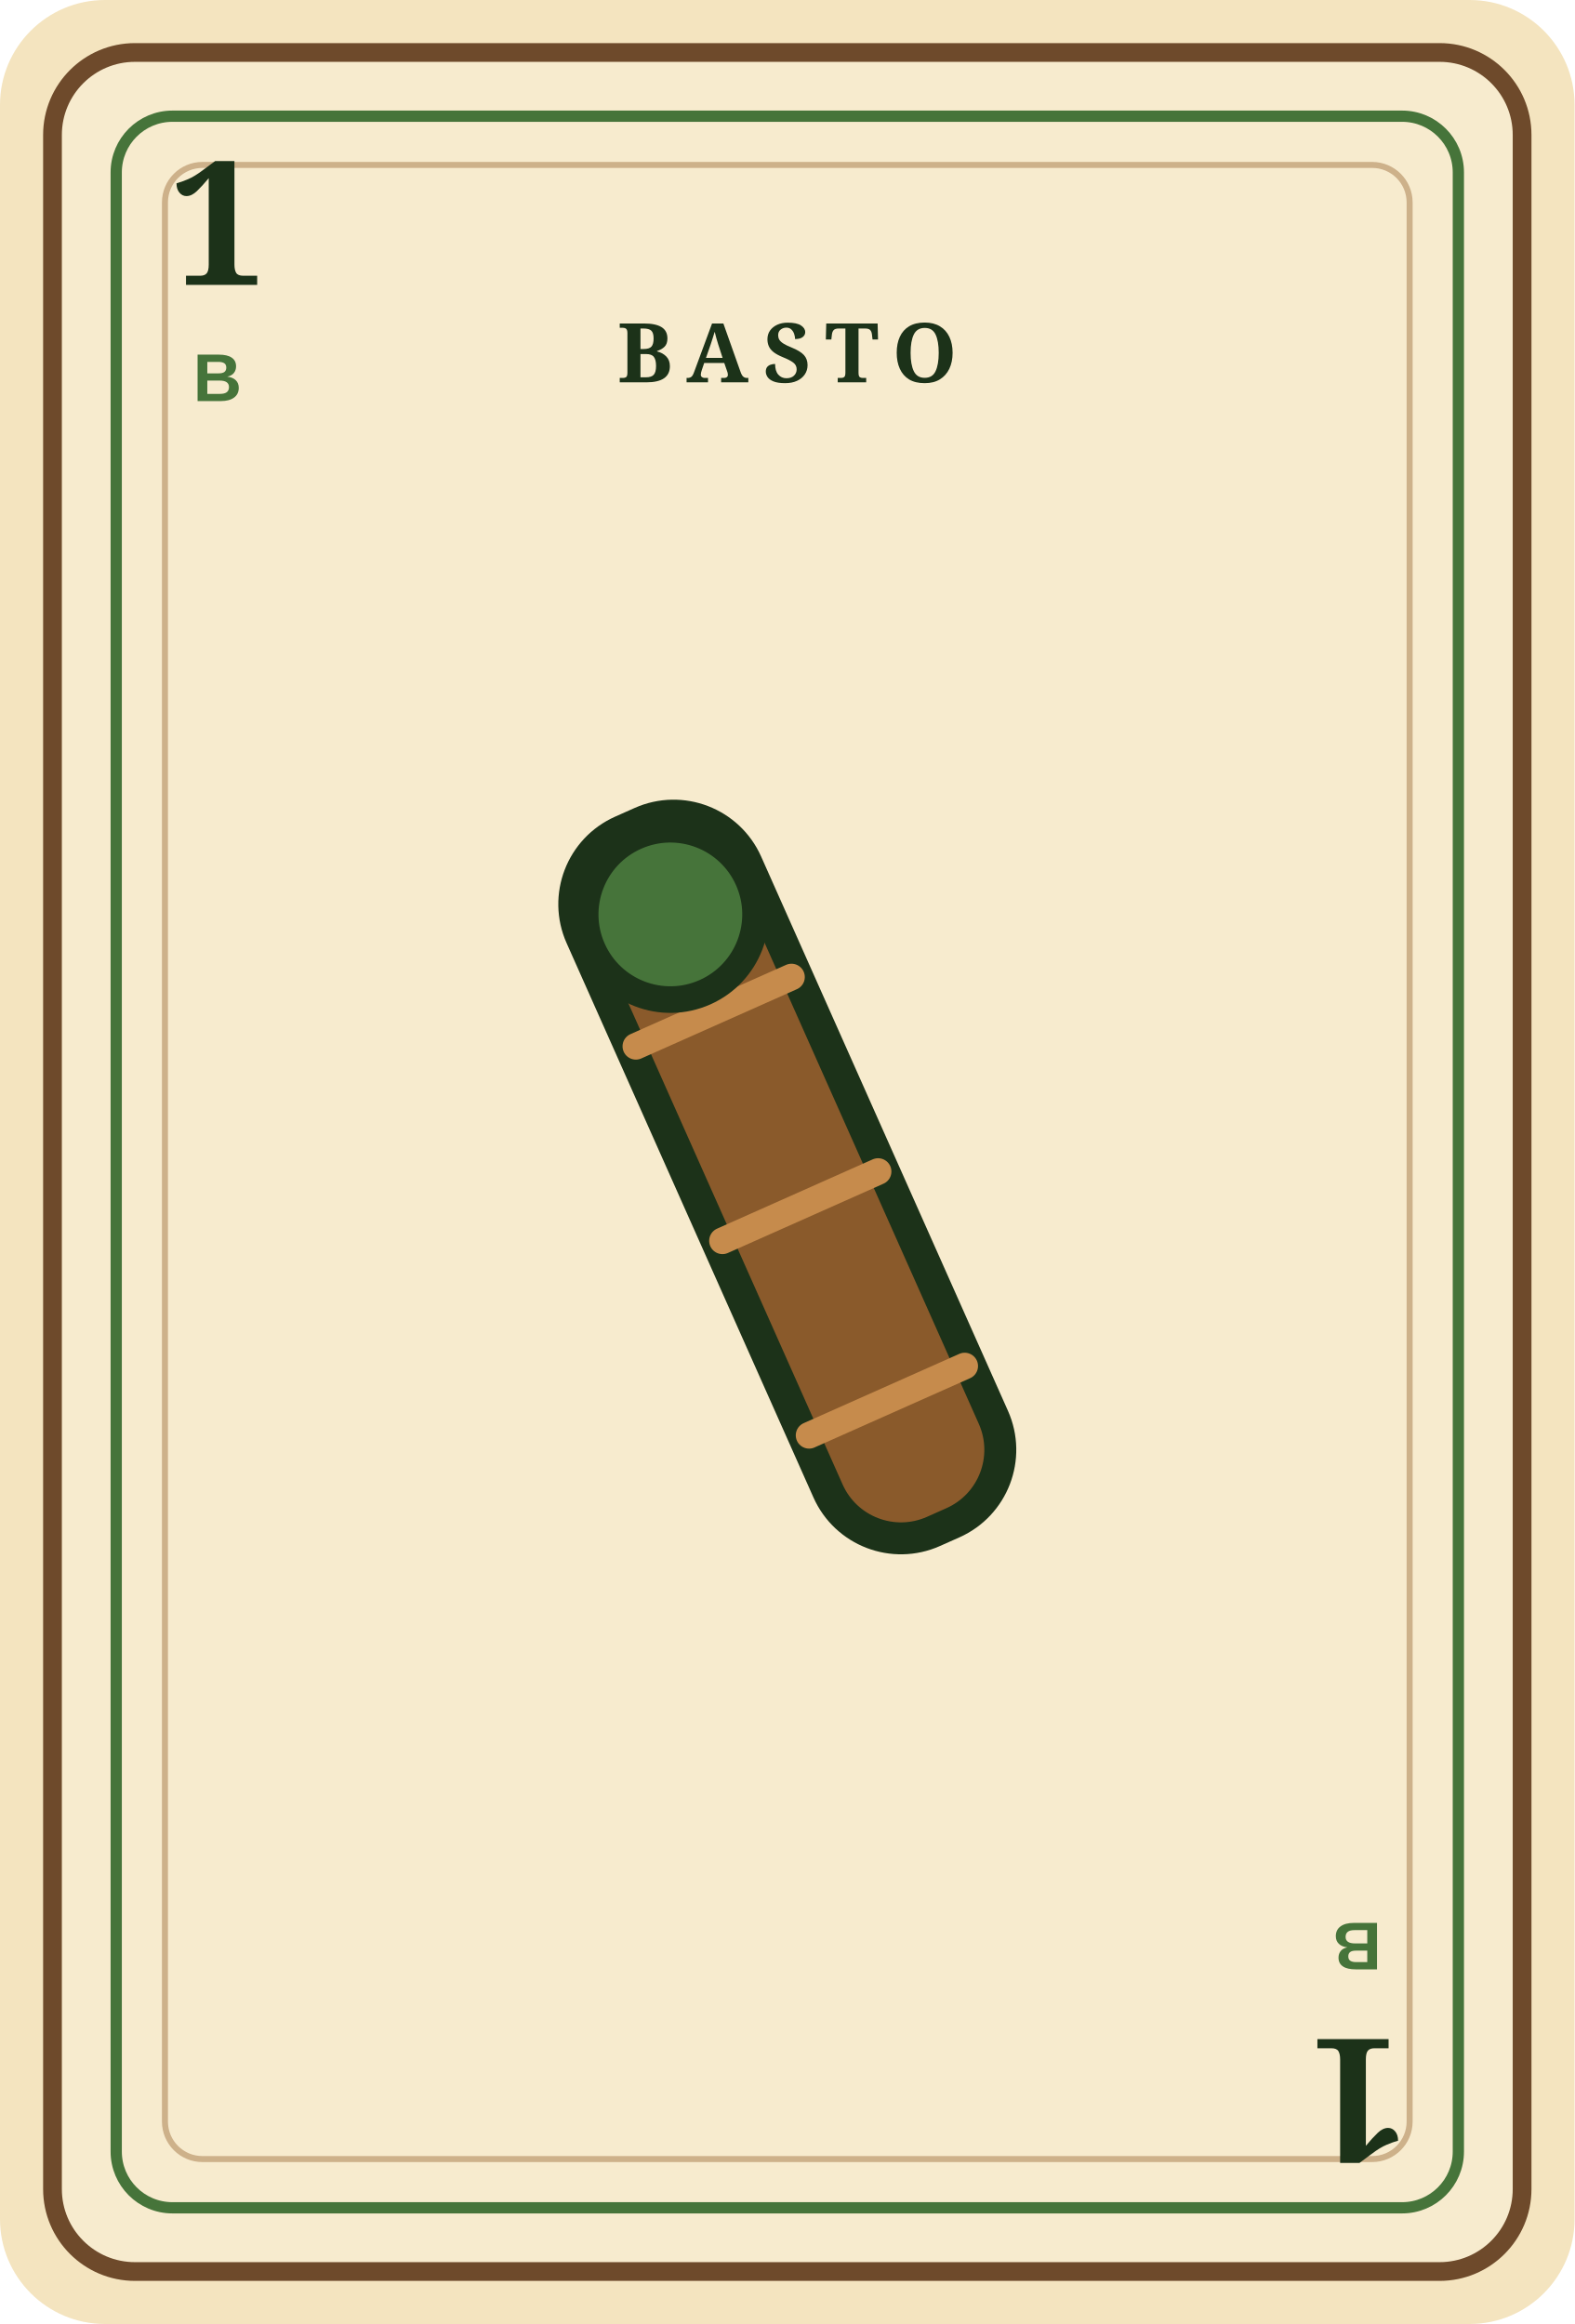
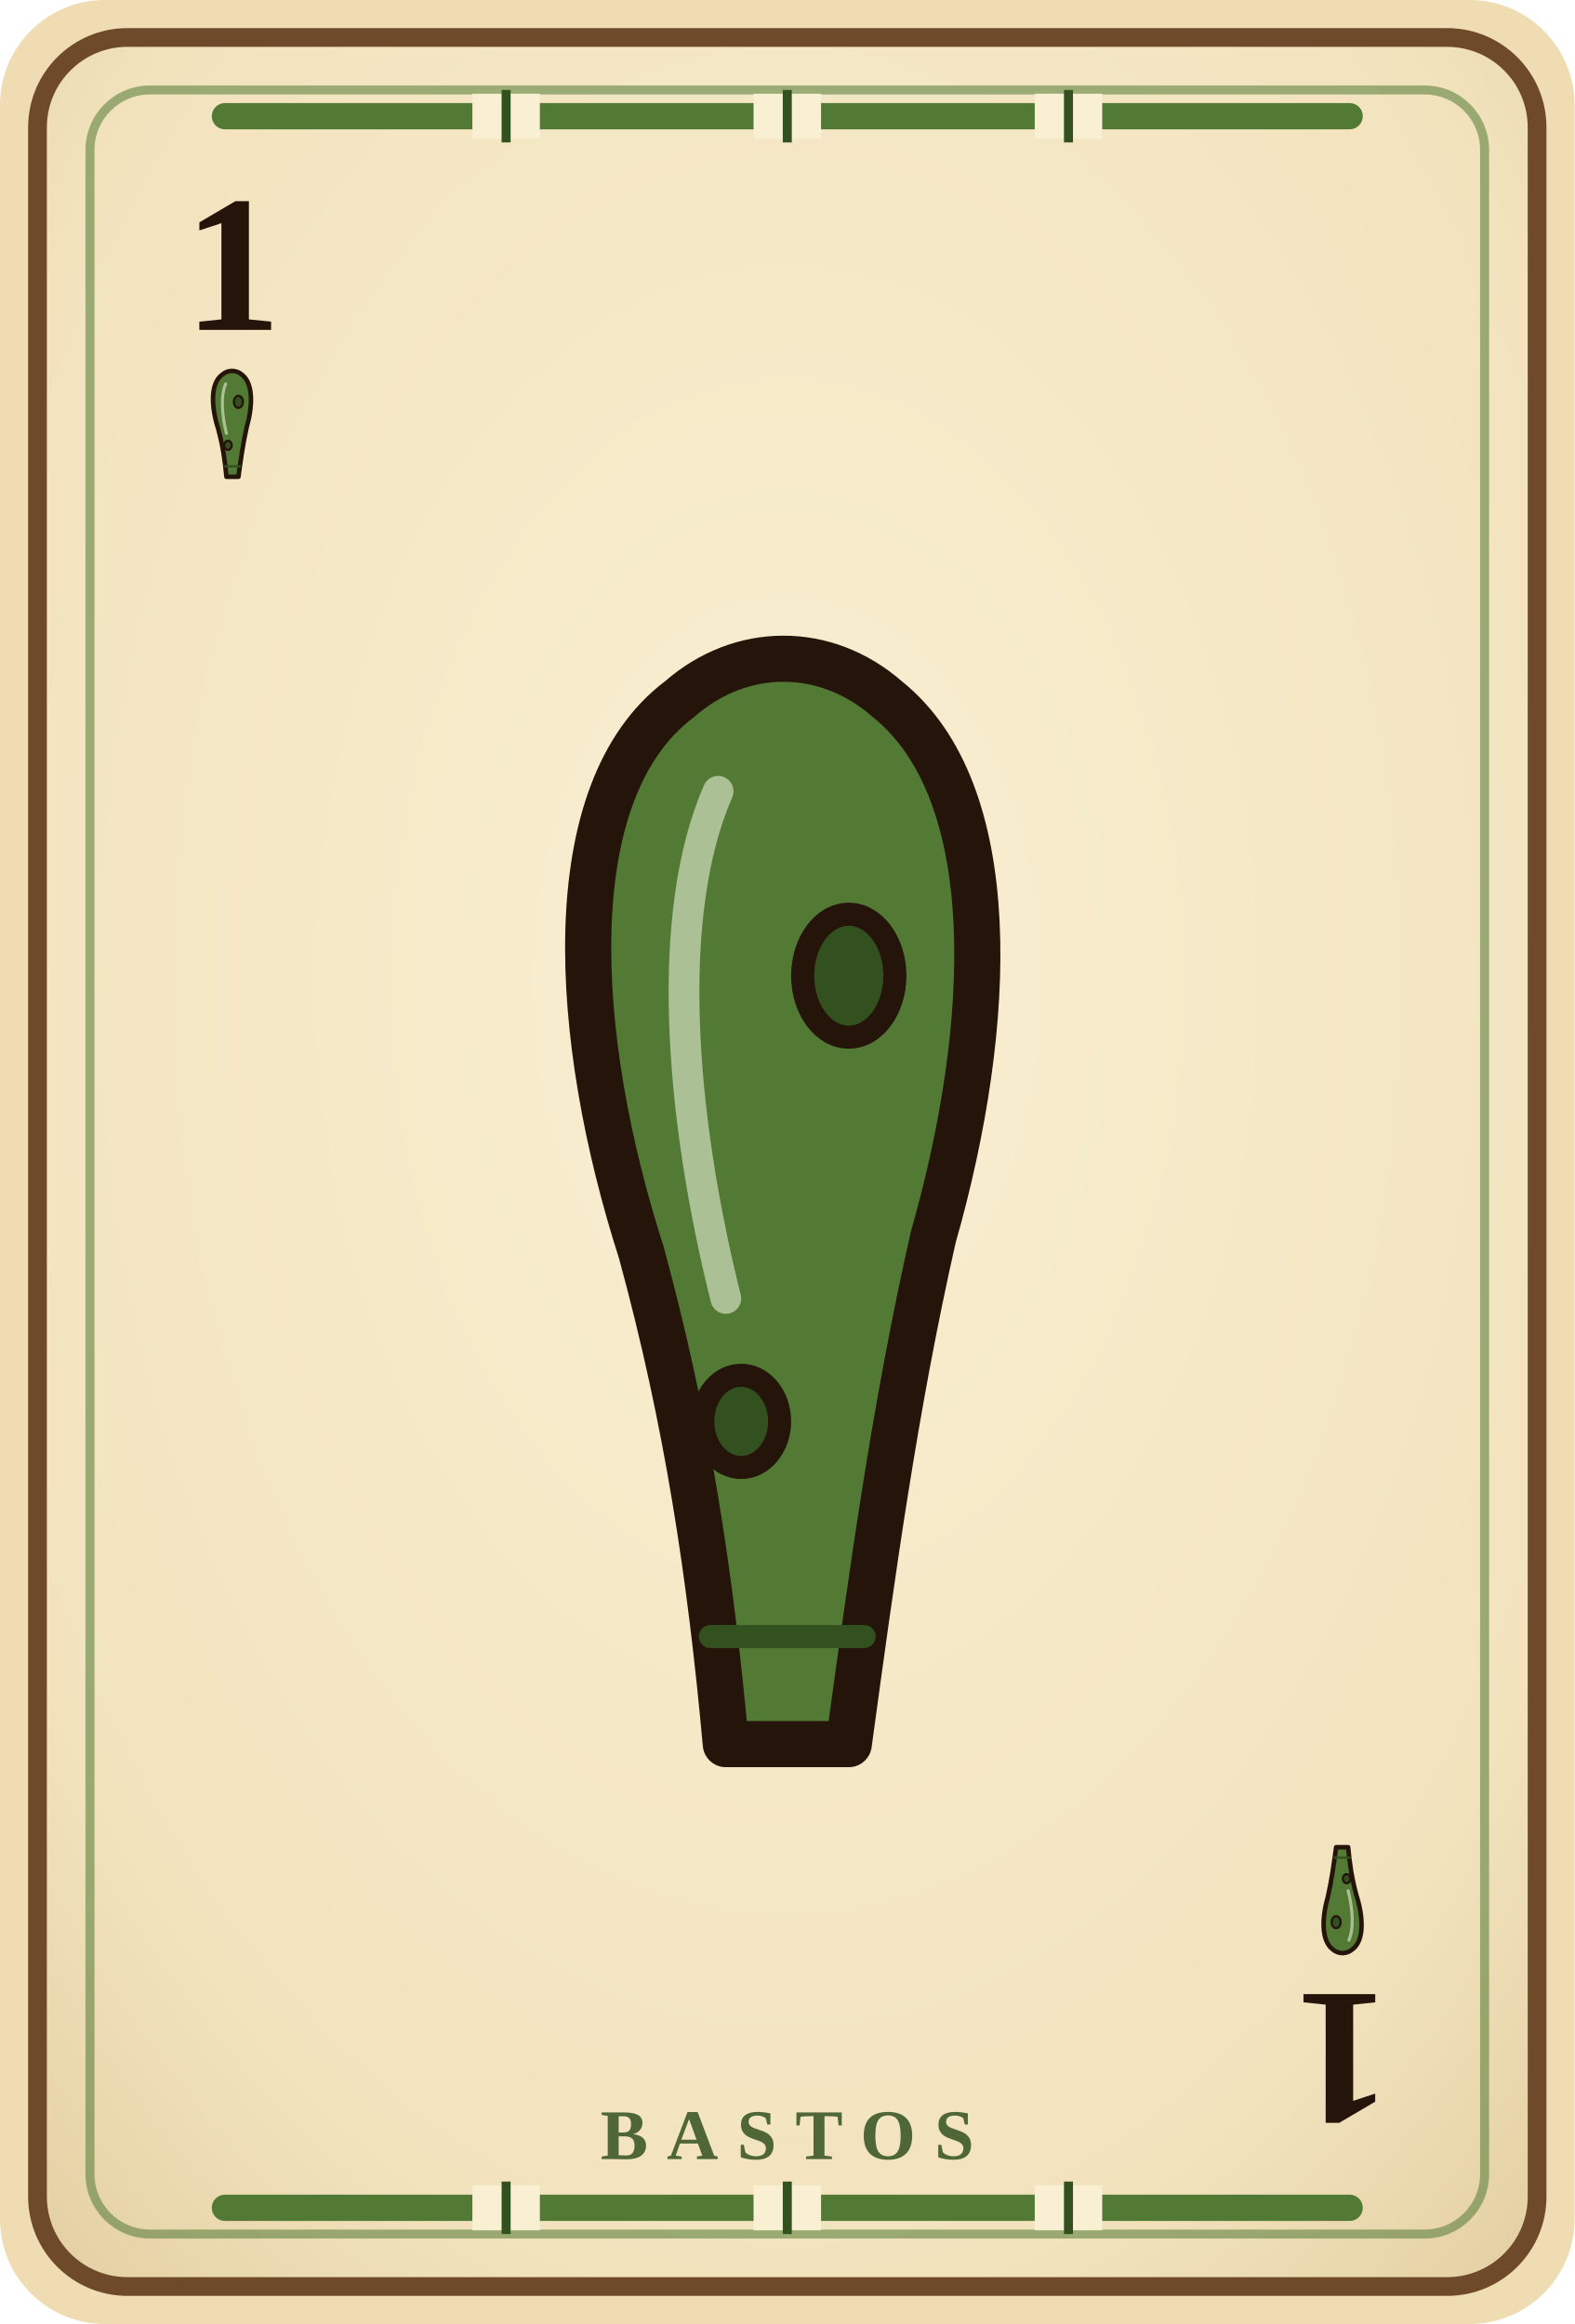
- <svg xmlns="http://www.w3.org/2000/svg" width="420" height="620" viewBox="0 0 420 620" role="img" aria-label="1 de BASTO">
-   <rect width="420" height="620" rx="28" fill="#f4e4bf" />
-   <rect x="14" y="14" width="392" height="592" rx="22" fill="#f7ebce" stroke="#6e4a2b" stroke-width="5" />
-   <rect x="31" y="31" width="358" height="558" rx="15" fill="none" stroke="#46743a" stroke-width="3" />
-   <rect x="44" y="44" width="332" height="532" rx="10" fill="none" stroke="#9f7040" stroke-width="1.6" opacity="0.48" />
-   <g transform="translate(58 76) rotate(0)">
-     <text x="0" y="0" text-anchor="middle" font-family="Georgia, serif" font-size="46" font-weight="800" fill="#1c3219">1</text>
-     <text x="0" y="31" text-anchor="middle" font-family="Arial, sans-serif" font-size="18" font-weight="900" fill="#46743a">B</text>
-   </g>
-   <g transform="translate(362 544) rotate(180)">
-     <text x="0" y="0" text-anchor="middle" font-family="Georgia, serif" font-size="46" font-weight="800" fill="#1c3219">1</text>
-     <text x="0" y="31" text-anchor="middle" font-family="Arial, sans-serif" font-size="18" font-weight="900" fill="#46743a">B</text>
-   </g>
-   <text x="210" y="102" text-anchor="middle" font-family="Georgia, serif" font-size="22" font-weight="700" letter-spacing="4" fill="#1c3219">BASTO</text>
-   <g>
-     <g transform="translate(210 314) rotate(0) scale(1.42)">
-       <g transform="rotate(-24)">
-         <rect x="-17" y="-72" width="34" height="144" rx="15" fill="#8a5a2b" stroke="#1c3219" stroke-width="6" />
-         <path d="M-16-34H16M-16 6H16M-16 46H16" stroke="#c68b4c" stroke-width="5" stroke-linecap="round" />
-         <circle cx="0" cy="-54" r="16" fill="#46743a" stroke="#1c3219" stroke-width="5" />
-       </g>
+ <svg xmlns="http://www.w3.org/2000/svg" width="420" height="620" viewBox="0 0 420 620" role="img" aria-label="1 de BASTOS">
+   <defs>
+     <radialGradient id="paper" cx="50%" cy="42%" r="75%">
+       <stop offset="0%" stop-color="#f9efd3" />
+       <stop offset="78%" stop-color="#f2e3bd" />
+       <stop offset="100%" stop-color="#e4d0a4" />
+     </radialGradient>
+   </defs>
+   <rect width="420" height="620" rx="28" fill="#efdcb2" />
+   <rect x="10" y="10" width="400" height="600" rx="24" fill="url(#paper)" stroke="#6e4a2b" stroke-width="5" />
+   <rect x="24" y="24" width="372" height="572" rx="16" fill="none" stroke="#527a35" stroke-width="2.4" opacity="0.55" />
+   <path d="M60,31 H360 M60,589 H360" stroke="#527a35" stroke-width="7" stroke-linecap="round" />
+   <rect x="126.0" y="25" width="18" height="12" fill="#f9efd3" />
+   <path d="M135.0,24 L135.0,38" stroke="#33511f" stroke-width="2.4" />
+   <rect x="126.0" y="583" width="18" height="12" fill="#f9efd3" />
+   <path d="M135.0,582 L135.0,596" stroke="#33511f" stroke-width="2.4" />
+   <rect x="201.0" y="25" width="18" height="12" fill="#f9efd3" />
+   <path d="M210.0,24 L210.0,38" stroke="#33511f" stroke-width="2.4" />
+   <rect x="201.0" y="583" width="18" height="12" fill="#f9efd3" />
+   <path d="M210.0,582 L210.0,596" stroke="#33511f" stroke-width="2.4" />
+   <rect x="276.0" y="25" width="18" height="12" fill="#f9efd3" />
+   <path d="M285.0,24 L285.0,38" stroke="#33511f" stroke-width="2.4" />
+   <rect x="276.0" y="583" width="18" height="12" fill="#f9efd3" />
+   <path d="M285.0,582 L285.0,596" stroke="#33511f" stroke-width="2.4" />
+   <g transform="translate(62 88) rotate(0)">
+     <text x="0" y="0" text-anchor="middle" font-family="Georgia, 'Times New Roman', serif" font-size="52" font-weight="700" fill="#241409">1</text>
+     <g transform="translate(0 26) rotate(0) scale(0.2)">
+       <path d="M-14,-70 C-30,-58 -28,-26 -19,2 C-13,24 -10,44 -8,66 L8,66 C11,44 14,22 19,0 C27,-28 28,-58 13,-70 C5,-77 -6,-77 -14,-70 Z" fill="#527a35" stroke="#241409" stroke-width="6" stroke-linejoin="round" />
+       <path d="M-9,-58 C-16,-42 -14,-16 -8,8" fill="none" stroke="#c3d2ae" stroke-width="4" stroke-linecap="round" opacity="0.8" />
+       <ellipse cx="8" cy="-34" rx="6" ry="8" fill="#33511f" stroke="#241409" stroke-width="3" />
+       <ellipse cx="-6" cy="24" rx="5" ry="6" fill="#33511f" stroke="#241409" stroke-width="3" />
+       <path d="M-10,52 H10" stroke="#33511f" stroke-width="3" stroke-linecap="round" />
    </g>
  </g>
+   <g transform="translate(358 532) rotate(180)">
+     <text x="0" y="0" text-anchor="middle" font-family="Georgia, 'Times New Roman', serif" font-size="52" font-weight="700" fill="#241409">1</text>
+     <g transform="translate(0 26) rotate(0) scale(0.2)">
+       <path d="M-14,-70 C-30,-58 -28,-26 -19,2 C-13,24 -10,44 -8,66 L8,66 C11,44 14,22 19,0 C27,-28 28,-58 13,-70 C5,-77 -6,-77 -14,-70 Z" fill="#527a35" stroke="#241409" stroke-width="6" stroke-linejoin="round" />
+       <path d="M-9,-58 C-16,-42 -14,-16 -8,8" fill="none" stroke="#c3d2ae" stroke-width="4" stroke-linecap="round" opacity="0.8" />
+       <ellipse cx="8" cy="-34" rx="6" ry="8" fill="#33511f" stroke="#241409" stroke-width="3" />
+       <ellipse cx="-6" cy="24" rx="5" ry="6" fill="#33511f" stroke="#241409" stroke-width="3" />
+       <path d="M-10,52 H10" stroke="#33511f" stroke-width="3" stroke-linecap="round" />
+     </g>
+   </g>
+   <text x="210" y="576" text-anchor="middle" font-family="Georgia, 'Times New Roman', serif" font-size="19" font-weight="700" letter-spacing="5" fill="#33511f" opacity="0.85">BASTOS</text>
+   <g transform="translate(210 330) rotate(0) scale(2.05)">
+     <path d="M-14,-70 C-30,-58 -28,-26 -19,2 C-13,24 -10,44 -8,66 L8,66 C11,44 14,22 19,0 C27,-28 28,-58 13,-70 C5,-77 -6,-77 -14,-70 Z" fill="#527a35" stroke="#241409" stroke-width="6" stroke-linejoin="round" />
+     <path d="M-9,-58 C-16,-42 -14,-16 -8,8" fill="none" stroke="#c3d2ae" stroke-width="4" stroke-linecap="round" opacity="0.8" />
+     <ellipse cx="8" cy="-34" rx="6" ry="8" fill="#33511f" stroke="#241409" stroke-width="3" />
+     <ellipse cx="-6" cy="24" rx="5" ry="6" fill="#33511f" stroke="#241409" stroke-width="3" />
+     <path d="M-10,52 H10" stroke="#33511f" stroke-width="3" stroke-linecap="round" />
+   </g>
</svg>
